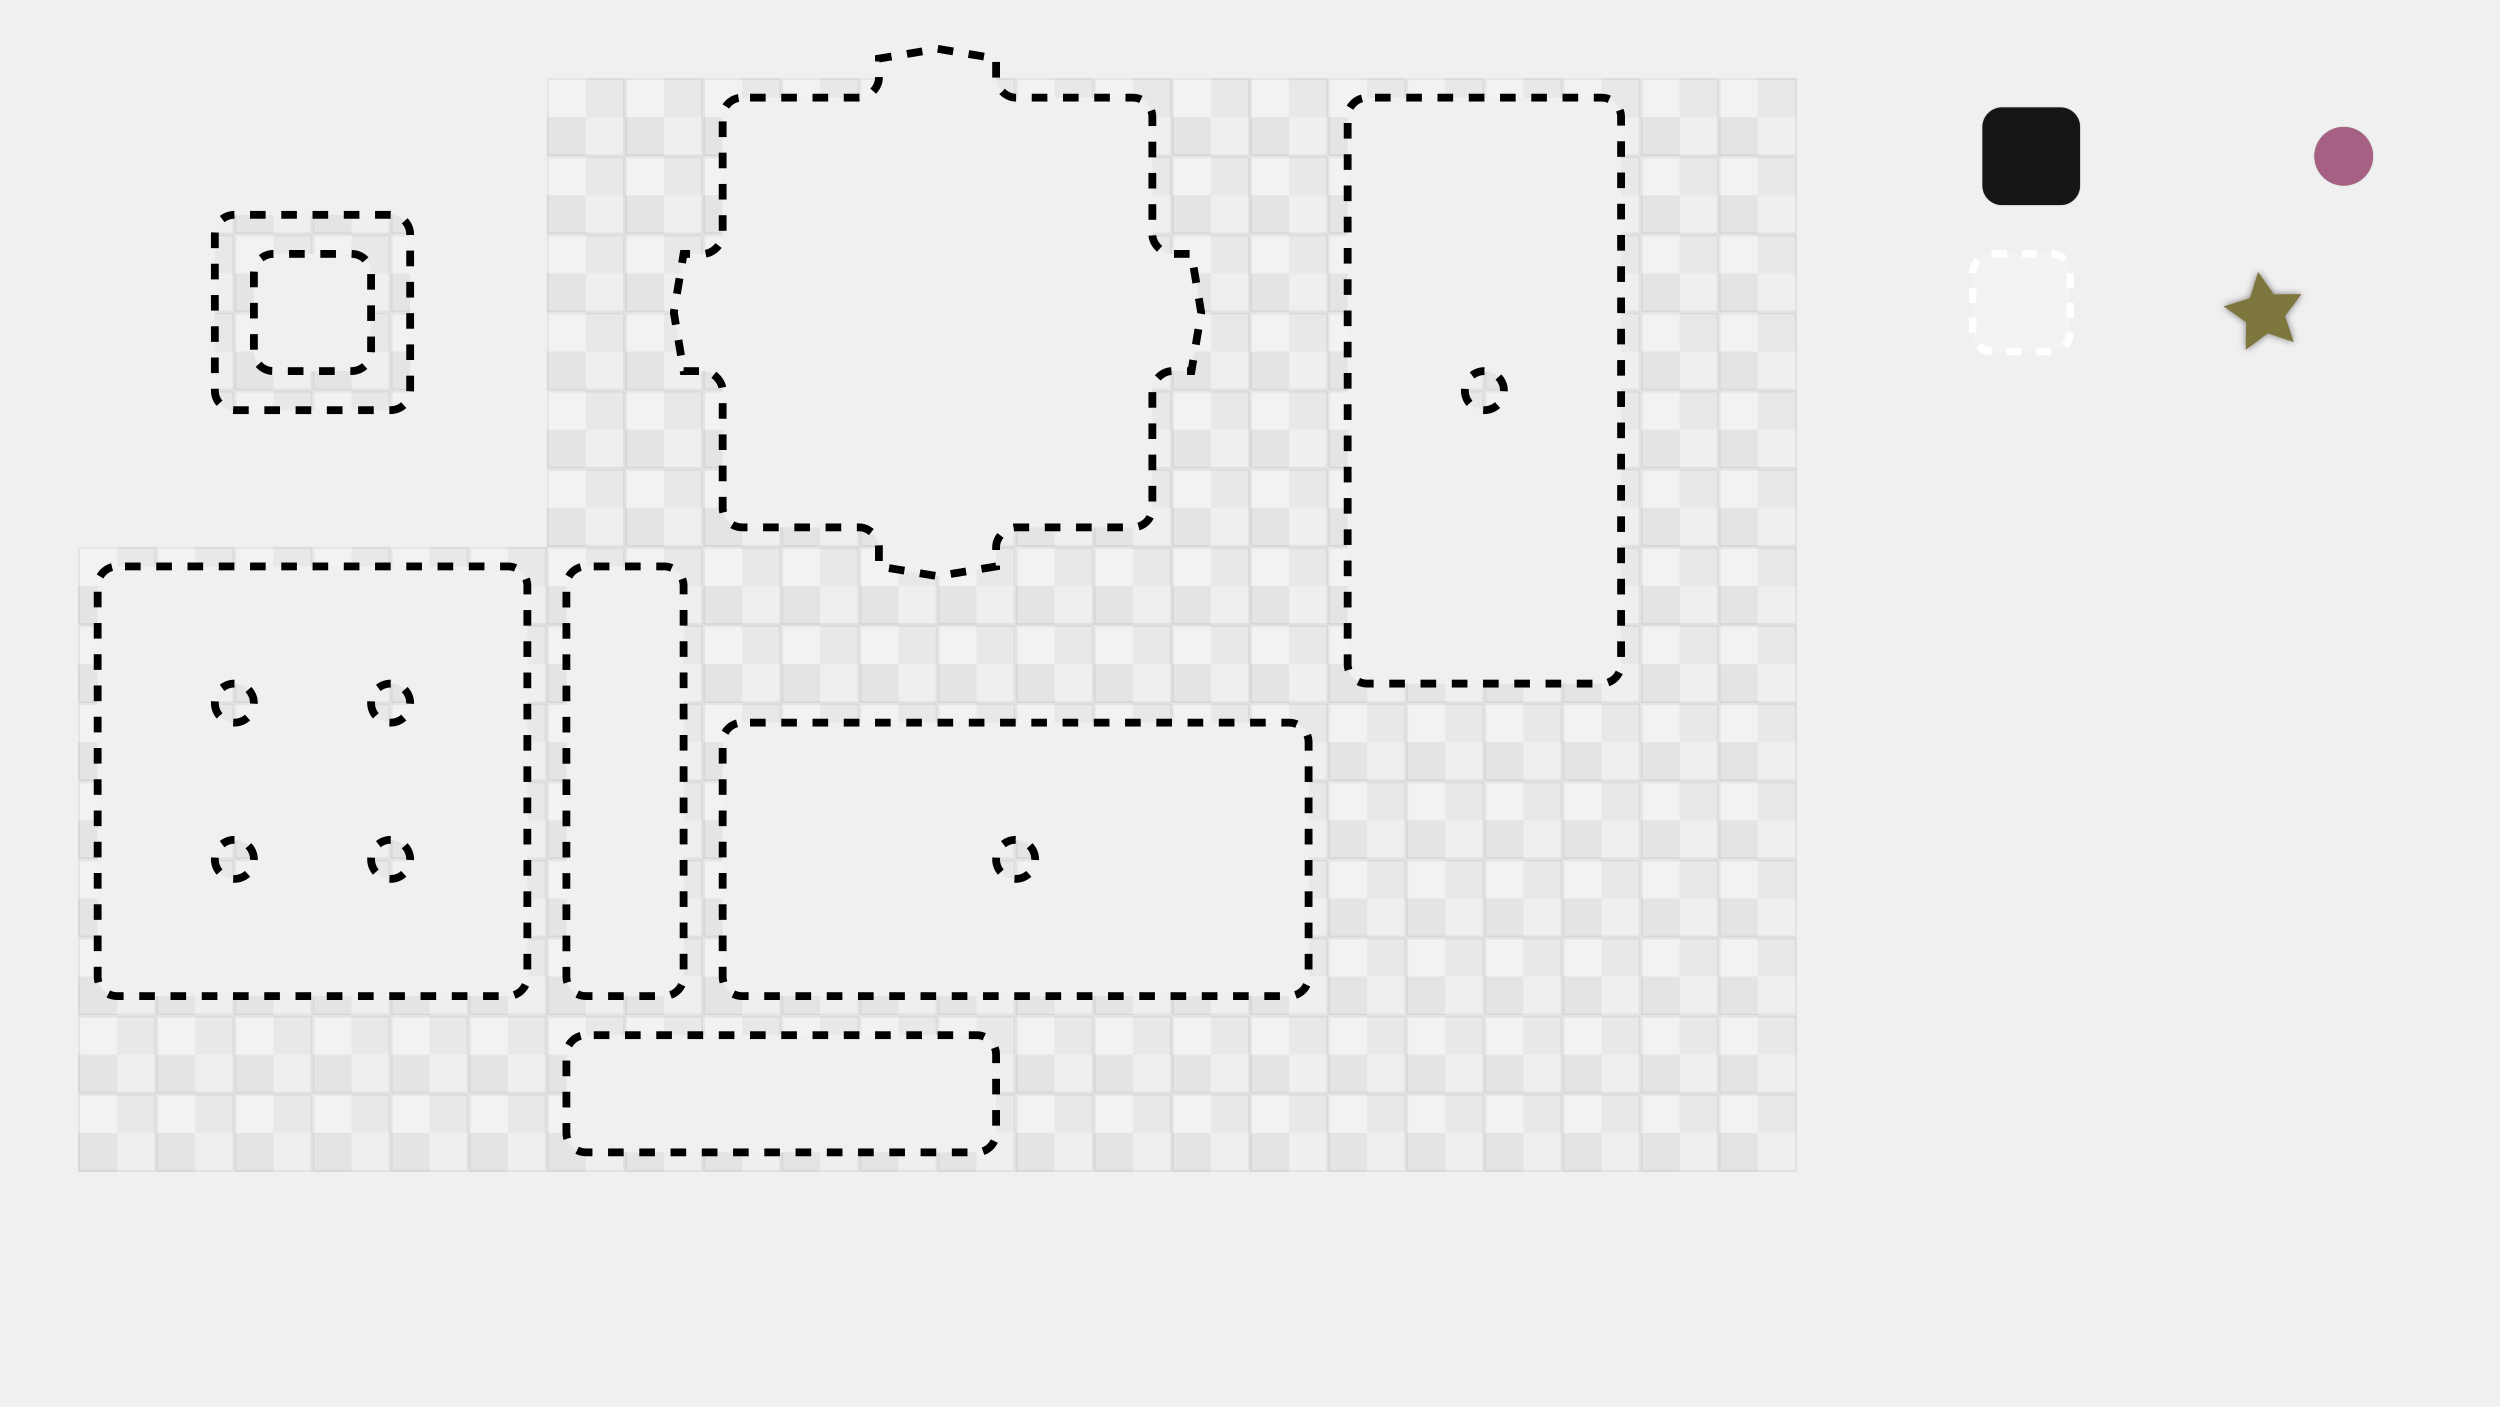
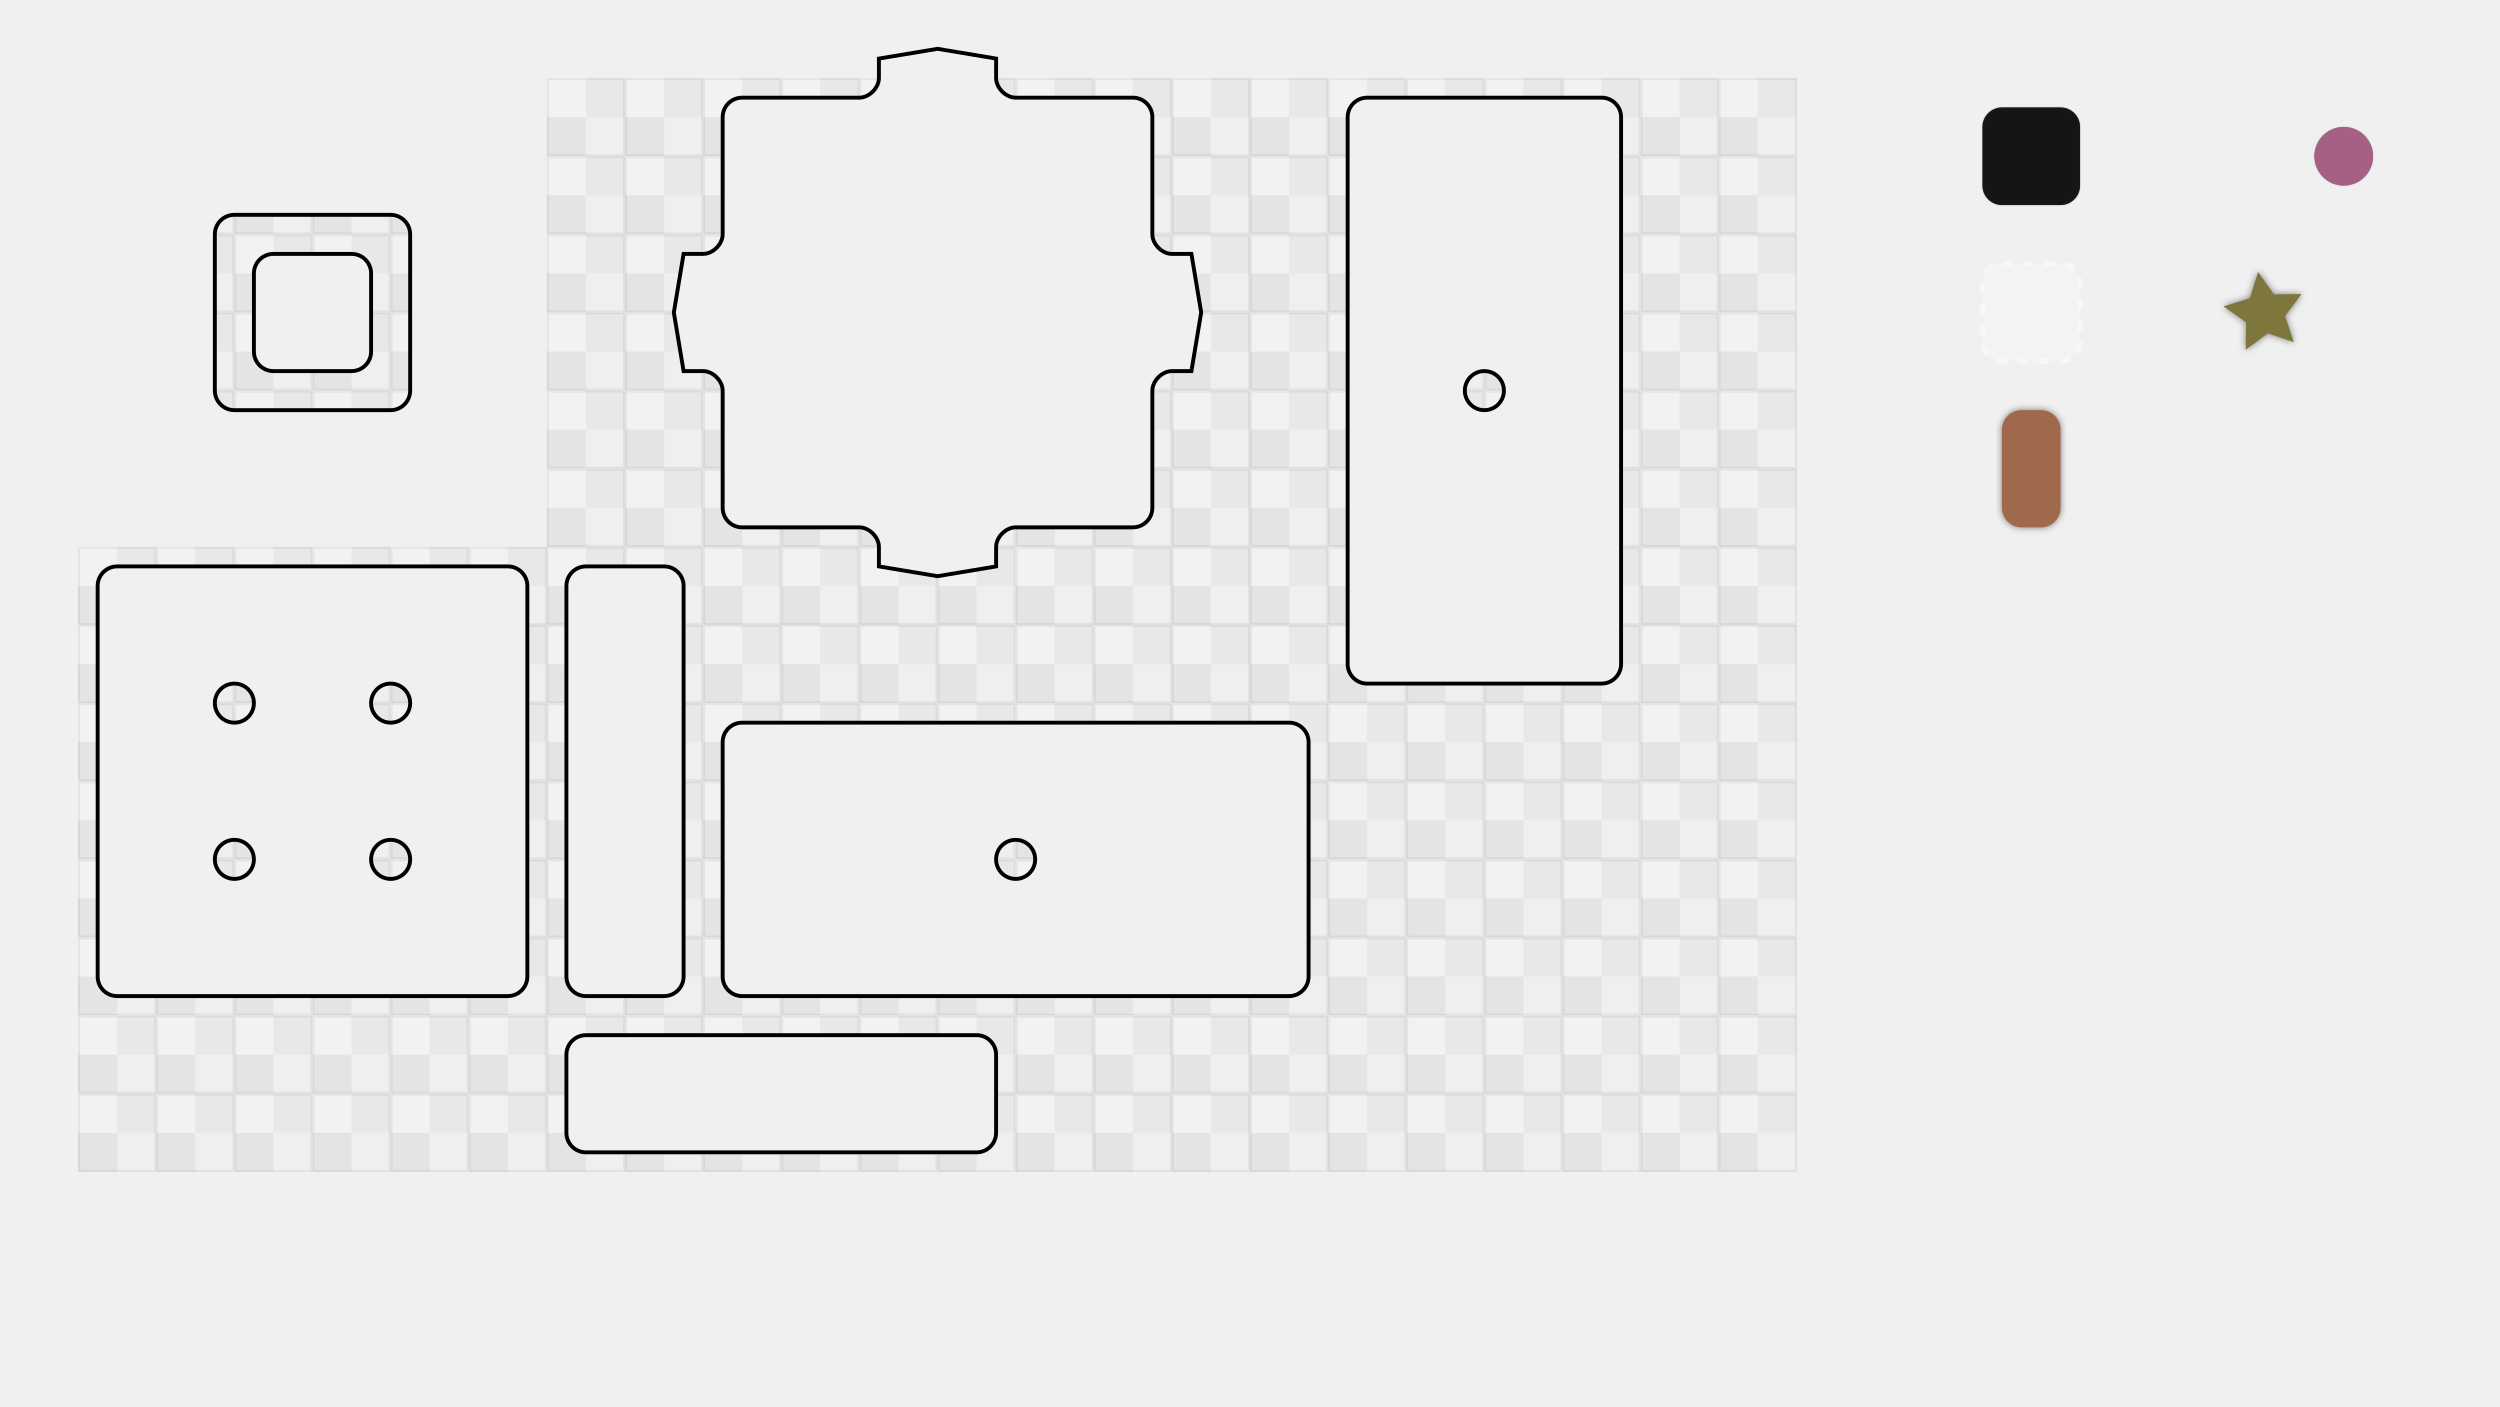
<svg xmlns="http://www.w3.org/2000/svg" xmlns:xlink="http://www.w3.org/1999/xlink" width="1280" height="720" viewBox="0 0 338.667 190.5" version="1.1" id="svg8">
  <defs id="defs2">
    <clipPath clipPathUnits="userSpaceOnUse" id="clipPath4953">
      <path id="path4955" style="font-variation-settings:normal;opacity:1;vector-effect:none;fill:#000000;fill-opacity:1;stroke:none;stroke-width:1.058;stroke-linecap:butt;stroke-linejoin:miter;stroke-miterlimit:4;stroke-dasharray:2.117, 2.117;stroke-dashoffset:7.408;stroke-opacity:1;stop-color:#000000;stop-opacity:1" d="M 74.083,10.583 V 74.083 H 10.583 V 158.75 H 243.417 V 10.583 H 134.938 c 0,1.323 1.323,2.646 2.646,2.646 h 15.875 c 1.466,0 2.646,1.18 2.646,2.646 v 15.875 c 0,1.323 1.323,2.646 2.646,2.646 h 2.646 l 1.323,7.938 -1.323,7.938 h -2.646 c -1.323,0 -2.646,1.323 -2.646,2.646 v 15.875 c 0,1.466 -1.18,2.646 -2.646,2.646 h -15.875 c -1.323,0 -2.646,1.323 -2.646,2.646 v 2.646 L 127,78.052 119.062,76.729 v -2.646 c 0,-1.323 -1.323,-2.646 -2.646,-2.646 h -15.875 c -1.466,0 -2.646,-1.18 -2.646,-2.646 v -15.875 c 0,-1.323 -1.323,-2.646 -2.646,-2.646 h -2.646 l -1.323,-7.938 1.323,-7.938 h 2.646 c 1.323,0 2.646,-1.323 2.646,-2.646 v -15.875 c 0,-1.466 1.18,-2.646 2.646,-2.646 h 15.875 c 1.323,0 2.646,-1.323 2.646,-2.646 z m 111.125,2.646 h 31.75 c 1.466,0 2.646,1.18 2.646,2.646 v 74.083 c 0,1.466 -1.18,2.646 -2.646,2.646 h -31.75 c -1.466,0 -2.646,-1.18 -2.646,-2.646 V 15.875 c 0,-1.466 1.18,-2.646 2.646,-2.646 z m -153.458,15.875 c -1.466,0 -2.646,1.18 -2.646,2.646 v 21.167 c 0,1.466 1.18,2.646 2.646,2.646 h 21.167 c 1.466,0 2.646,-1.18 2.646,-2.646 V 31.75 c 0,-1.466 -1.18,-2.646 -2.646,-2.646 z m 5.292,5.292 h 10.583 c 1.466,0 2.646,1.18 2.646,2.646 v 10.583 c 0,1.466 -1.18,2.646 -2.646,2.646 H 37.042 c -1.466,0 -2.646,-1.18 -2.646,-2.646 V 37.042 c 0,-1.466 1.18,-2.646 2.646,-2.646 z m 164.042,15.875 c -1.466,0 -2.646,1.18 -2.646,2.646 0,1.466 1.18,2.646 2.646,2.646 1.466,0 2.646,-1.18 2.646,-2.646 0,-1.466 -1.18,-2.646 -2.646,-2.646 z M 15.875,76.729 h 52.917 c 1.466,0 2.646,1.18 2.646,2.646 v 52.917 c 0,1.466 -1.18,2.646 -2.646,2.646 H 15.875 c -1.466,0 -2.646,-1.18 -2.646,-2.646 V 79.375 c 0,-1.466 1.18,-2.646 2.646,-2.646 z m 63.5,0 h 10.583 c 1.466,0 2.646,1.18 2.646,2.646 v 52.917 c 0,1.466 -1.18,2.646 -2.646,2.646 H 79.375 c -1.466,0 -2.646,-1.18 -2.646,-2.646 V 79.375 c 0,-1.466 1.18,-2.646 2.646,-2.646 z m -47.625,15.875 c -1.466,0 -2.646,1.18 -2.646,2.646 0,1.466 1.18,2.646 2.646,2.646 1.466,0 2.646,-1.18 2.646,-2.646 0,-1.466 -1.18,-2.646 -2.646,-2.646 z m 21.167,0 c -1.466,0 -2.646,1.18 -2.646,2.646 0,1.466 1.18,2.646 2.646,2.646 1.466,0 2.646,-1.18 2.646,-2.646 0,-1.466 -1.18,-2.646 -2.646,-2.646 z m 47.625,5.292 h 74.083 c 1.466,0 2.646,1.18 2.646,2.646 v 31.75 c 0,1.466 -1.18,2.646 -2.646,2.646 h -74.083 c -1.466,0 -2.646,-1.18 -2.646,-2.646 v -31.75 c 0,-1.466 1.18,-2.646 2.646,-2.646 z M 31.75,113.771 c -1.466,0 -2.646,1.18 -2.646,2.646 0,1.466 1.18,2.646 2.646,2.646 1.466,0 2.646,-1.18 2.646,-2.646 0,-1.466 -1.18,-2.646 -2.646,-2.646 z m 21.167,0 c -1.466,0 -2.646,1.18 -2.646,2.646 0,1.466 1.18,2.646 2.646,2.646 1.466,0 2.646,-1.18 2.646,-2.646 0,-1.466 -1.18,-2.646 -2.646,-2.646 z m 84.667,0 c -1.466,0 -2.646,1.18 -2.646,2.646 0,1.466 1.18,2.646 2.646,2.646 1.466,0 2.646,-1.18 2.646,-2.646 0,-1.466 -1.18,-2.646 -2.646,-2.646 z m -58.208,26.458 h 52.917 c 1.466,0 2.646,1.18 2.646,2.646 v 10.583 c 0,1.466 -1.18,2.646 -2.646,2.646 H 79.375 c -1.466,0 -2.646,-1.18 -2.646,-2.646 V 142.875 c 0,-1.466 1.18,-2.646 2.646,-2.646 z" />
    </clipPath>
    <filter style="color-interpolation-filters:sRGB;" id="filter5254">
      <feFlood flood-opacity="0.502" flood-color="rgb(0,0,0)" result="flood" id="feFlood5244" />
      <feComposite in="flood" in2="SourceGraphic" operator="in" result="composite1" id="feComposite5246" />
      <feGaussianBlur in="composite1" stdDeviation="0.5" result="blur" id="feGaussianBlur5248" />
      <feOffset dx="2.77556e-17" dy="2.77556e-17" result="offset" id="feOffset5250" />
      <feComposite in="SourceGraphic" in2="offset" operator="over" result="composite2" id="feComposite5252" />
-     </filter>
-     <filter style="color-interpolation-filters:sRGB" id="filter5254-1">
-       <feFlood flood-opacity="0.502" flood-color="rgb(0,0,0)" result="flood" id="feFlood5244-2" />
-       <feComposite in="flood" in2="SourceGraphic" operator="in" result="composite1" id="feComposite5246-2" />
-       <feGaussianBlur in="composite1" stdDeviation="0.5" result="blur" id="feGaussianBlur5248-1" />
-       <feOffset dx="2.77556e-17" dy="2.77556e-17" result="offset" id="feOffset5250-5" />
-       <feComposite in="SourceGraphic" in2="offset" operator="over" result="composite2" id="feComposite5252-0" />
-     </filter>
-     <filter style="color-interpolation-filters:sRGB" id="filter5254-0">
-       <feFlood flood-opacity="0.502" flood-color="rgb(0,0,0)" result="flood" id="feFlood5244-4" />
-       <feComposite in="flood" in2="SourceGraphic" operator="in" result="composite1" id="feComposite5246-0" />
-       <feGaussianBlur in="composite1" stdDeviation="0.5" result="blur" id="feGaussianBlur5248-13" />
-       <feOffset dx="2.77556e-17" dy="2.77556e-17" result="offset" id="feOffset5250-7" />
-       <feComposite in="SourceGraphic" in2="offset" operator="over" result="composite2" id="feComposite5252-4" />
-     </filter>
-     <filter style="color-interpolation-filters:sRGB" id="filter5254-3">
-       <feFlood flood-opacity="0.502" flood-color="rgb(0,0,0)" result="flood" id="feFlood5244-6" />
-       <feComposite in="flood" in2="SourceGraphic" operator="in" result="composite1" id="feComposite5246-7" />
-       <feGaussianBlur in="composite1" stdDeviation="0.5" result="blur" id="feGaussianBlur5248-5" />
-       <feOffset dx="2.77556e-17" dy="2.77556e-17" result="offset" id="feOffset5250-3" />
-       <feComposite in="SourceGraphic" in2="offset" operator="over" result="composite2" id="feComposite5252-5" />
    </filter>
  </defs>
  <g id="layer2" style="display:inline">
    <g id="g2277" transform="translate(-10.58333,-10.58333)">
      <g id="g916" transform="translate(-31.75,10.58333)">
        <path style="fill:#f2f2f2;fill-opacity:1;stroke:none;stroke-width:1.058;stroke-dasharray:2.117, 2.117;stroke-dashoffset:10.583;stop-color:#000000" id="rect857" width="5.292" height="5.292" x="10.583" y="-31.75" d="m 10.583,-31.75 h 5.292 v 5.292 h -5.292 z" />
        <path style="font-variation-settings:normal;opacity:1;vector-effect:none;fill:#efefef;fill-opacity:1;stroke:none;stroke-width:1.058;stroke-linecap:butt;stroke-linejoin:miter;stroke-miterlimit:4;stroke-dasharray:2.117, 2.117;stroke-dashoffset:10.583;stroke-opacity:1;stop-color:#000000;stop-opacity:1" id="rect859" width="5.292" height="5.292" x="15.875" y="-26.458" d="m 15.875,-26.458 h 5.292 v 5.292 h -5.292 z" />
        <path style="font-variation-settings:normal;opacity:1;vector-effect:none;fill:#e8e8e8;fill-opacity:1;stroke:none;stroke-width:1.058;stroke-linecap:butt;stroke-linejoin:miter;stroke-miterlimit:4;stroke-dasharray:2.117, 2.117;stroke-dashoffset:10.583;stroke-opacity:1;stop-color:#000000;stop-opacity:1" id="rect861" width="5.292" height="5.292" x="15.875" y="-31.75" d="m 15.875,-31.75 h 5.292 v 5.292 h -5.292 z" />
        <path style="font-variation-settings:normal;opacity:1;vector-effect:none;fill:#e4e4e4;fill-opacity:1;stroke:none;stroke-width:1.058;stroke-linecap:butt;stroke-linejoin:miter;stroke-miterlimit:4;stroke-dasharray:2.117, 2.117;stroke-dashoffset:10.583;stroke-opacity:1;stop-color:#000000;stop-opacity:1" id="rect861-3" width="5.292" height="5.292" x="10.583" y="-26.458" d="m 10.583,-26.458 h 5.292 v 5.292 h -5.292 z" />
        <path style="font-variation-settings:normal;vector-effect:none;fill:none;fill-opacity:0.252;stroke:#000000;stroke-width:0.265;stroke-linecap:butt;stroke-linejoin:miter;stroke-miterlimit:4;stroke-dasharray:none;stroke-dashoffset:10.58;stroke-opacity:0.06;stop-color:#000000" id="rect1048" width="10.319" height="10.319" x="10.716" y="-31.618" d="m 10.716,-31.618 h 10.319 v 10.319 h -10.319 z" />
      </g>
      <use x="0" y="0" xlink:href="#g916" id="use2262" transform="translate(10.58333)" width="100%" height="100%" />
      <use x="0" y="0" xlink:href="#g916" id="use2264" transform="translate(5.632034e-8,10.58333)" width="100%" height="100%" />
      <use x="0" y="0" xlink:href="#g916" id="use2266" transform="translate(10.58333,10.58333)" width="100%" height="100%" />
    </g>
    <g id="g4446" clip-path="url(#clipPath4953)">
      <use x="0" y="0" xlink:href="#g2277" id="use2664" width="100%" height="100%" transform="translate(42.33334,42.33334)" />
      <use x="0" y="0" xlink:href="#g2277" id="use2664-1" width="100%" height="100%" transform="translate(63.5,42.33334)" />
      <use x="0" y="0" xlink:href="#g2277" id="use2664-7" width="100%" height="100%" transform="translate(84.66667,42.33334)" />
      <use x="0" y="0" xlink:href="#g2277" id="use2664-5" width="100%" height="100%" transform="translate(105.8333,42.33334)" />
      <use x="0" y="0" xlink:href="#g2277" id="use2664-17" width="100%" height="100%" transform="translate(127,42.33334)" />
      <use x="0" y="0" xlink:href="#g2277" id="use2664-4" width="100%" height="100%" transform="translate(148.1667,42.33334)" />
      <use x="0" y="0" xlink:href="#g2277" id="use2664-171" width="100%" height="100%" transform="translate(169.3333,42.33334)" />
      <use x="0" y="0" xlink:href="#g2277" id="use2664-11" width="100%" height="100%" transform="translate(190.5,42.33334)" />
      <use x="0" y="0" xlink:href="#g2277" id="use2664-64" width="100%" height="100%" transform="translate(42.33334,63.5)" />
      <use x="0" y="0" xlink:href="#g2277" id="use2664-80" width="100%" height="100%" transform="translate(63.5,63.5)" />
      <use x="0" y="0" xlink:href="#g2277" id="use2664-81" width="100%" height="100%" transform="translate(84.66667,63.5)" />
      <use x="0" y="0" xlink:href="#g2277" id="use2664-0" width="100%" height="100%" transform="translate(105.8333,63.5)" />
      <use x="0" y="0" xlink:href="#g2277" id="use2664-2" width="100%" height="100%" transform="translate(127,63.5)" />
      <use x="0" y="0" xlink:href="#g2277" id="use2664-29" width="100%" height="100%" transform="translate(148.1667,63.5)" />
      <use x="0" y="0" xlink:href="#g2277" id="use2664-75" width="100%" height="100%" transform="translate(169.3333,63.5)" />
      <use x="0" y="0" xlink:href="#g2277" id="use2664-646" width="100%" height="100%" transform="translate(190.5,63.5)" />
      <use x="0" y="0" xlink:href="#g2277" id="use2664-39" width="100%" height="100%" transform="translate(42.33334,84.66667)" />
      <use x="0" y="0" xlink:href="#g2277" id="use2664-41" width="100%" height="100%" transform="translate(63.5,84.66667)" />
      <use x="0" y="0" xlink:href="#g2277" id="use2664-54" width="100%" height="100%" transform="translate(84.66667,84.66667)" />
      <use x="0" y="0" xlink:href="#g2277" id="use2664-15" width="100%" height="100%" transform="translate(105.8333,84.66667)" />
      <use x="0" y="0" xlink:href="#g2277" id="use2664-549" width="100%" height="100%" transform="translate(127,84.66667)" />
      <use x="0" y="0" xlink:href="#g2277" id="use2664-83" width="100%" height="100%" transform="translate(148.1667,84.66667)" />
      <use x="0" y="0" xlink:href="#g2277" id="use2664-852" width="100%" height="100%" transform="translate(169.3333,84.66667)" />
      <use x="0" y="0" xlink:href="#g2277" id="use2664-22" width="100%" height="100%" transform="translate(190.5,84.66667)" />
      <use x="0" y="0" xlink:href="#g2277" id="use2664-36" width="100%" height="100%" transform="translate(42.33334,105.8333)" />
      <use x="0" y="0" xlink:href="#g2277" id="use2664-33" width="100%" height="100%" transform="translate(63.5,105.8333)" />
      <use x="0" y="0" xlink:href="#g2277" id="use2664-44" width="100%" height="100%" transform="translate(84.66667,105.8333)" />
      <use x="0" y="0" xlink:href="#g2277" id="use2664-397" width="100%" height="100%" transform="translate(105.8333,105.8333)" />
      <use x="0" y="0" xlink:href="#g2277" id="use2664-25" width="100%" height="100%" transform="translate(127,105.8333)" />
      <use x="0" y="0" xlink:href="#g2277" id="use2664-89" width="100%" height="100%" transform="translate(148.1667,105.8333)" />
      <use x="0" y="0" xlink:href="#g2277" id="use2664-02" width="100%" height="100%" transform="translate(169.3333,105.8333)" />
      <use x="0" y="0" xlink:href="#g2277" id="use2664-47" width="100%" height="100%" transform="translate(190.5,105.8333)" />
      <use x="0" y="0" xlink:href="#g2277" id="use2664-333" width="100%" height="100%" transform="translate(42.33334,127)" />
      <use x="0" y="0" xlink:href="#g2277" id="use2664-851" width="100%" height="100%" transform="translate(63.5,127)" />
      <use x="0" y="0" xlink:href="#g2277" id="use2664-08" width="100%" height="100%" transform="translate(84.66667,127)" />
      <use x="0" y="0" xlink:href="#g2277" id="use2664-76" width="100%" height="100%" transform="translate(105.8333,127)" />
      <use x="0" y="0" xlink:href="#g2277" id="use2664-35" width="100%" height="100%" transform="translate(127,127)" />
      <use x="0" y="0" xlink:href="#g2277" id="use2664-080" width="100%" height="100%" transform="translate(148.1667,127)" />
      <use x="0" y="0" xlink:href="#g2277" id="use2664-411" width="100%" height="100%" transform="translate(169.3333,127)" />
      <use x="0" y="0" xlink:href="#g2277" id="use2664-359" width="100%" height="100%" transform="translate(190.5,127)" />
      <use x="0" y="0" xlink:href="#g2277" id="use2664-333-6" width="100%" height="100%" transform="translate(42.33334,148.1667)" />
      <use x="0" y="0" xlink:href="#g2277" id="use2664-333-5" width="100%" height="100%" transform="translate(63.5,148.1667)" />
      <use x="0" y="0" xlink:href="#g2277" id="use2664-333-0" width="100%" height="100%" transform="translate(84.66667,148.1667)" />
      <use x="0" y="0" xlink:href="#g2277" id="use2664-333-8" width="100%" height="100%" transform="translate(105.8333,148.1667)" />
      <use x="0" y="0" xlink:href="#g2277" id="use2664-333-1" width="100%" height="100%" transform="translate(127,148.1667)" />
      <use x="0" y="0" xlink:href="#g2277" id="use2664-333-2" width="100%" height="100%" transform="translate(148.1667,148.1667)" />
      <use x="0" y="0" xlink:href="#g2277" id="use2664-333-26" width="100%" height="100%" transform="translate(169.3333,148.1667)" />
      <use x="0" y="0" xlink:href="#g2277" id="use2664-333-9" width="100%" height="100%" transform="translate(190.5,148.1667)" />
      <use x="0" y="0" xlink:href="#g2277" id="use2664-333-27" width="100%" height="100%" transform="translate(105.8333,169.3333)" />
      <use x="0" y="0" xlink:href="#g2277" id="use2664-333-40" width="100%" height="100%" transform="translate(127,169.3333)" />
      <use x="0" y="0" xlink:href="#g2277" id="use2664-333-3" width="100%" height="100%" transform="translate(148.1667,169.3333)" />
      <use x="0" y="0" xlink:href="#g2277" id="use2664-333-27-9" width="100%" height="100%" transform="translate(84.66667,169.3333)" />
      <use x="0" y="0" xlink:href="#g2277" id="use2664-333-27-2" width="100%" height="100%" transform="translate(63.5,169.3333)" />
      <use x="0" y="0" xlink:href="#g2277" id="use2664-333-27-23" width="100%" height="100%" transform="translate(42.33334,169.3333)" />
      <use x="0" y="0" xlink:href="#g2277" id="use2664-333-27-1" width="100%" height="100%" transform="translate(169.3333,169.3333)" />
      <use x="0" y="0" xlink:href="#g2277" id="use2664-333-27-8" width="100%" height="100%" transform="translate(190.5,169.3333)" />
      <use x="0" y="0" xlink:href="#g2277" id="use2664-171-5" width="100%" height="100%" transform="translate(211.6667,42.33334)" />
      <use x="0" y="0" xlink:href="#g2277" id="use2664-171-7" width="100%" height="100%" transform="translate(232.8333,42.33334)" />
      <use x="0" y="0" xlink:href="#g2277" id="use2664-171-1" width="100%" height="100%" transform="translate(254,42.33334)" />
      <use x="0" y="0" xlink:href="#g2277" id="use2664-171-6" width="100%" height="100%" transform="translate(254,63.5)" />
      <use x="0" y="0" xlink:href="#g2277" id="use2664-171-9" width="100%" height="100%" transform="translate(232.8333,63.5)" />
      <use x="0" y="0" xlink:href="#g2277" id="use2664-171-8" width="100%" height="100%" transform="translate(211.6667,63.5)" />
      <use x="0" y="0" xlink:href="#g2277" id="use2664-171-13" width="100%" height="100%" transform="translate(211.6667,84.66667)" />
      <use x="0" y="0" xlink:href="#g2277" id="use2664-171-3" width="100%" height="100%" transform="translate(232.8333,84.66667)" />
      <use x="0" y="0" xlink:href="#g2277" id="use2664-171-37" width="100%" height="100%" transform="translate(254,84.66667)" />
      <use x="0" y="0" xlink:href="#g2277" id="use2664-171-98" width="100%" height="100%" transform="translate(254,105.8333)" />
      <use x="0" y="0" xlink:href="#g2277" id="use2664-171-67" width="100%" height="100%" transform="translate(232.8333,105.8333)" />
      <use x="0" y="0" xlink:href="#g2277" id="use2664-171-0" width="100%" height="100%" transform="translate(211.6667,105.8333)" />
      <use x="0" y="0" xlink:href="#g2277" id="use2664-171-4" width="100%" height="100%" transform="translate(211.6667,127)" />
      <use x="0" y="0" xlink:href="#g2277" id="use2664-171-84" width="100%" height="100%" transform="translate(232.8333,127)" />
      <use x="0" y="0" xlink:href="#g2277" id="use2664-171-81" width="100%" height="100%" transform="translate(254,127)" />
      <use x="0" y="0" xlink:href="#g2277" id="use2664-171-68" width="100%" height="100%" transform="translate(254,148.1667)" />
      <use x="0" y="0" xlink:href="#g2277" id="use2664-171-52" width="100%" height="100%" transform="translate(232.8333,148.1667)" />
      <use x="0" y="0" xlink:href="#g2277" id="use2664-171-19" width="100%" height="100%" transform="translate(211.6667,148.1667)" />
      <use x="0" y="0" xlink:href="#g2277" id="use2664-171-96" width="100%" height="100%" transform="translate(211.6667,169.3333)" />
      <use x="0" y="0" xlink:href="#g2277" id="use2664-171-06" width="100%" height="100%" transform="translate(232.8333,169.3333)" />
      <use x="0" y="0" xlink:href="#g2277" id="use2664-171-49" width="100%" height="100%" transform="translate(254,169.3333)" />
    </g>
  </g>
  <g id="layer3" style="display:none">
    <g id="g4881">
      <path id="rect3997-4" style="font-variation-settings:normal;vector-effect:none;fill:#ffffff;fill-opacity:0.994;stroke:none;stroke-width:1.058;stroke-linecap:butt;stroke-linejoin:miter;stroke-miterlimit:4;stroke-dasharray:2.117, 2.117;stroke-dashoffset:7.408;stroke-opacity:1;stop-color:#000000" d="M 10.583,10.583 V 74.083 H 74.083 V 10.583 Z m 21.167,18.521 h 21.167 c 1.466,0 2.646,1.18 2.646,2.646 v 21.167 c 0,1.466 -1.18,2.646 -2.646,2.646 H 31.75 c -1.466,0 -2.646,-1.18 -2.646,-2.646 V 31.75 c 0,-1.466 1.18,-2.646 2.646,-2.646 z" />
      <rect style="display:inline;fill:#ffffff;fill-opacity:0.994;stroke:none;stroke-width:1.058;stroke-miterlimit:4;stroke-dasharray:2.117, 2.117;stroke-dashoffset:10.583;stop-color:#000000" id="rect28-7-4" width="15.875" height="15.875" x="34.396" y="34.396" rx="2.646" ry="2.646" />
      <path id="rect28-8-0-3" style="display:inline;fill:#ffffff;fill-opacity:0.994;stroke:none;stroke-width:1.058;stroke-miterlimit:4;stroke-dasharray:2.117, 2.117;stroke-dashoffset:7.408;stop-color:#000000" d="m 15.875,76.729 c -1.466,0 -2.646,1.18 -2.646,2.646 v 52.917 c 0,1.466 1.18,2.646 2.646,2.646 h 52.917 c 1.466,0 2.646,-1.18 2.646,-2.646 V 79.375 c 0,-1.466 -1.18,-2.646 -2.646,-2.646 z m 15.875,15.875 c 1.466,0 2.646,1.18 2.646,2.646 0,1.466 -1.18,2.646 -2.646,2.646 -1.466,0 -2.646,-1.18 -2.646,-2.646 0,-1.466 1.18,-2.646 2.646,-2.646 z m 21.167,0 c 1.466,0 2.646,1.18 2.646,2.646 0,1.466 -1.18,2.646 -2.646,2.646 -1.466,0 -2.646,-1.18 -2.646,-2.646 0,-1.466 1.18,-2.646 2.646,-2.646 z M 31.75,113.771 c 1.466,0 2.646,1.18 2.646,2.646 0,1.466 -1.18,2.646 -2.646,2.646 -1.466,0 -2.646,-1.18 -2.646,-2.646 0,-1.466 1.18,-2.646 2.646,-2.646 z m 21.167,0 c 1.466,0 2.646,1.18 2.646,2.646 0,1.466 -1.18,2.646 -2.646,2.646 -1.466,0 -2.646,-1.18 -2.646,-2.646 0,-1.466 1.18,-2.646 2.646,-2.646 z" />
      <rect style="display:inline;fill:#ffffff;fill-opacity:0.994;stroke:none;stroke-width:1.058;stroke-miterlimit:4;stroke-dasharray:2.117, 2.117;stroke-dashoffset:7.408;stop-color:#000000" id="rect28-8-2-0-8" width="15.875" height="58.208" x="76.729" y="76.729" rx="2.646" ry="2.646" />
      <path id="rect28-8-2-8-3-6" style="display:inline;fill:#ffffff;fill-opacity:0.994;stroke:none;stroke-width:1.058;stroke-miterlimit:4;stroke-dasharray:2.117, 2.117;stroke-dashoffset:7.408;stop-color:#000000" d="m 100.542,13.229 h 15.875 c 1.323,0 2.646,-1.323 2.646,-2.646 V 7.938 L 127,6.615 l 7.938,1.323 v 2.646 c 0,1.323 1.323,2.646 2.646,2.646 h 15.875 c 1.466,0 2.646,1.18 2.646,2.646 v 15.875 c 0,1.323 1.323,2.646 2.646,2.646 h 2.646 l 1.323,7.938 -1.323,7.937 H 158.75 c -1.323,0 -2.646,1.323 -2.646,2.646 v 15.875 c 0,1.466 -1.18,2.646 -2.646,2.646 l -15.875,-1e-6 c -1.323,0 -2.646,1.323 -2.646,2.646 v 2.646 l -7.937,1.323 -7.938,-1.323 v -2.646 c 0,-1.323 -1.323,-2.646 -2.646,-2.646 l -15.875,1e-6 c -1.466,0 -2.646,-1.18 -2.646,-2.646 l -3e-6,-15.875 c 0,-1.323 -1.323,-2.646 -2.646,-2.646 h -2.646 l -1.323,-7.937 1.323,-7.938 h 2.646 c 1.323,0 2.646,-1.323 2.646,-2.646 l 6e-6,-15.875 c 10e-7,-1.466 1.18,-2.646 2.646,-2.646 z" />
      <rect style="font-variation-settings:normal;display:inline;vector-effect:none;fill:#ffffff;fill-opacity:0.994;stroke:none;stroke-width:1.058;stroke-linecap:butt;stroke-linejoin:miter;stroke-miterlimit:4;stroke-dasharray:2.117, 2.117;stroke-dashoffset:7.408;stroke-opacity:1;stop-color:#000000" id="rect3930-5-8" width="58.208" height="15.875" x="76.729" y="140.229" rx="2.646" ry="2.646" />
      <path id="rect3889-0" style="font-variation-settings:normal;display:inline;vector-effect:none;fill:#ffffff;fill-opacity:1;stroke:none;stroke-width:4;stroke-linecap:butt;stroke-linejoin:miter;stroke-miterlimit:4;stroke-dasharray:8, 8;stroke-dashoffset:28;stroke-opacity:1;stop-color:#000000" d="m 380,370 c -5.54,0 -10,4.46 -10,10 v 120 c 0,5.54 4.46,10 10,10 h 280 c 5.54,0 10,-4.46 10,-10 V 380 c 0,-5.54 -4.46,-10 -10,-10 z m 140,60 c 5.54,0 10,4.46 10,10 0,5.54 -4.46,10 -10,10 -5.54,0 -10,-4.46 -10,-10 0,-5.54 4.46,-10 10,-10 z" transform="scale(0.2645833)" />
      <path id="rect4812-9" style="font-variation-settings:normal;display:inline;vector-effect:none;fill:#ffffff;fill-opacity:1;stroke:none;stroke-width:4;stroke-linecap:butt;stroke-linejoin:miter;stroke-miterlimit:4;stroke-dasharray:8, 8;stroke-dashoffset:28;stroke-opacity:1;stop-color:#000000" d="m 700,50 c -5.54,0 -10,4.46 -10,10 v 280 c 0,5.54 4.46,10 10,10 h 120 c 5.54,0 10,-4.46 10,-10 V 60 c 0,-5.54 -4.46,-10 -10,-10 z m 60,140 c 5.54,0 10,4.46 10,10 0,5.54 -4.46,10 -10,10 -5.54,0 -10,-4.46 -10,-10 0,-5.54 4.46,-10 10,-10 z" transform="scale(0.2645833)" />
    </g>
  </g>
  <g id="layer1" style="display:inline">
-     <rect style="font-variation-settings:normal;opacity:1;vector-effect:none;fill:none;fill-opacity:0.305;stroke:#000000;stroke-width:1.058;stroke-linecap:butt;stroke-linejoin:miter;stroke-miterlimit:4;stroke-dasharray:2.117, 2.117;stroke-dashoffset:10.583;stroke-opacity:1;stop-color:#000000;stop-opacity:1" id="rect3564" width="26.458" height="26.458" x="29.104" y="29.104" rx="2.646" ry="2.646" />
-     <rect style="fill:none;fill-opacity:0.305;stroke:#000000;stroke-width:1.058;stroke-miterlimit:4;stroke-dasharray:2.117, 2.117;stroke-dashoffset:10.583;stop-color:#000000" id="rect28" width="15.875" height="15.875" x="34.396" y="34.396" rx="2.646" ry="2.646" />
-     <rect style="display:inline;fill:none;fill-opacity:0.305;stroke:#000000;stroke-width:1.058;stroke-miterlimit:4;stroke-dasharray:2.117, 2.117;stroke-dashoffset:7.408;stop-color:#000000" id="rect28-8" width="58.208" height="58.208" x="13.229" y="76.729" rx="2.646" ry="2.646" />
-     <rect style="display:inline;fill:none;fill-opacity:0.305;stroke:#000000;stroke-width:1.058;stroke-miterlimit:4;stroke-dasharray:2.117, 2.117;stroke-dashoffset:7.408;stop-color:#000000" id="rect28-8-2" width="15.875" height="58.208" x="76.729" y="76.729" rx="2.646" ry="2.646" />
-     <path id="rect28-8-2-8" style="display:inline;fill:none;fill-opacity:0.305;stroke:#000000;stroke-width:1.058;stroke-miterlimit:4;stroke-dasharray:2.117, 2.117;stroke-dashoffset:7.408;stop-color:#000000" d="m 100.542,13.229 h 15.875 c 1.323,0 2.646,-1.323 2.646,-2.646 l 0,-2.646 7.938,-1.323 7.938,1.323 v 2.646 c 0,1.323 1.323,2.646 2.646,2.646 h 15.875 c 1.466,0 2.646,1.18 2.646,2.646 v 15.875 c 0,1.323 1.323,2.646 2.646,2.646 l 2.646,0 1.323,7.938 -1.323,7.937 -2.646,0 c -1.323,0 -2.646,1.323 -2.646,2.646 v 15.875 c 0,1.466 -1.18,2.646 -2.646,2.646 l -15.875,-1e-6 c -1.323,0 -2.646,1.323 -2.646,2.646 l 0,2.646 -7.937,1.323 -7.938,-1.323 0,-2.646 c 0,-1.323 -1.323,-2.646 -2.646,-2.646 l -15.875,1e-6 c -1.466,0 -2.646,-1.18 -2.646,-2.646 l -3e-6,-15.875 c 0,-1.323 -1.323,-2.646 -2.646,-2.646 l -2.646,0 -1.323,-7.937 1.323,-7.938 2.646,0 c 1.323,0 2.646,-1.323 2.646,-2.646 l 6e-6,-15.875 c 10e-7,-1.466 1.18,-2.646 2.646,-2.646 z" />
-     <rect style="font-variation-settings:normal;opacity:1;vector-effect:none;fill:none;fill-opacity:0.305;stroke:#000000;stroke-width:1.058;stroke-linecap:butt;stroke-linejoin:miter;stroke-miterlimit:4;stroke-dasharray:2.117, 2.117;stroke-dashoffset:7.408;stroke-opacity:1;stop-color:#000000;stop-opacity:1" id="rect3889" width="79.375" height="37.042" x="97.896" y="97.896" rx="2.646" ry="2.646" />
-     <rect style="font-variation-settings:normal;opacity:1;vector-effect:none;fill:none;fill-opacity:0.305;stroke:#000000;stroke-width:1.058;stroke-linecap:butt;stroke-linejoin:miter;stroke-miterlimit:4;stroke-dasharray:2.117, 2.117;stroke-dashoffset:10.583;stroke-opacity:1;stop-color:#000000;stop-opacity:1" id="rect3920" width="5.292" height="5.292" x="29.104" y="92.604" rx="2.646" ry="2.646" />
-     <rect style="font-variation-settings:normal;opacity:1;vector-effect:none;fill:none;fill-opacity:0.305;stroke:#000000;stroke-width:1.058;stroke-linecap:butt;stroke-linejoin:miter;stroke-miterlimit:4;stroke-dasharray:2.117, 2.117;stroke-dashoffset:10.583;stroke-opacity:1;stop-color:#000000;stop-opacity:1" id="rect3922" width="5.292" height="5.292" x="29.104" y="113.771" rx="2.646" ry="2.646" />
-     <rect style="font-variation-settings:normal;opacity:1;vector-effect:none;fill:none;fill-opacity:0.305;stroke:#000000;stroke-width:1.058;stroke-linecap:butt;stroke-linejoin:miter;stroke-miterlimit:4;stroke-dasharray:2.117, 2.117;stroke-dashoffset:10.583;stroke-opacity:1;stop-color:#000000;stop-opacity:1" id="rect3924" width="5.292" height="5.292" x="50.271" y="113.771" rx="2.646" ry="2.646" />
-     <rect style="font-variation-settings:normal;opacity:1;vector-effect:none;fill:none;fill-opacity:0.305;stroke:#000000;stroke-width:1.058;stroke-linecap:butt;stroke-linejoin:miter;stroke-miterlimit:4;stroke-dasharray:2.117, 2.117;stroke-dashoffset:10.583;stroke-opacity:1;stop-color:#000000;stop-opacity:1" id="rect3926" width="5.292" height="5.292" x="50.271" y="92.604" rx="2.646" ry="2.646" />
-     <rect style="font-variation-settings:normal;opacity:1;vector-effect:none;fill:none;fill-opacity:0.305;stroke:#000000;stroke-width:1.058;stroke-linecap:butt;stroke-linejoin:miter;stroke-miterlimit:4;stroke-dasharray:2.117, 2.117;stroke-dashoffset:10.583;stroke-opacity:1;stop-color:#000000;stop-opacity:1" id="rect3928" width="5.292" height="5.292" x="134.938" y="113.771" rx="2.646" ry="2.646" />
-     <rect style="font-variation-settings:normal;opacity:1;vector-effect:none;fill:none;fill-opacity:0.305;stroke:#000000;stroke-width:1.058;stroke-linecap:butt;stroke-linejoin:miter;stroke-miterlimit:4;stroke-dasharray:2.117, 2.117;stroke-dashoffset:7.408;stroke-opacity:1;stop-color:#000000;stop-opacity:1" id="rect3930" width="58.208" height="15.875" x="76.729" y="140.229" rx="2.646" ry="2.646" />
-     <rect style="font-variation-settings:normal;opacity:1;vector-effect:none;fill:none;fill-opacity:0.305;stroke:#000000;stroke-width:1.058;stroke-linecap:butt;stroke-linejoin:miter;stroke-miterlimit:4;stroke-dasharray:2.117, 2.117;stroke-dashoffset:7.408;stroke-opacity:1;stop-color:#000000;stop-opacity:1" id="rect4812" width="37.042" height="79.375" x="182.562" y="13.229" rx="2.646" ry="2.646" />
-     <rect style="font-variation-settings:normal;opacity:1;vector-effect:none;fill:none;fill-opacity:0.305;stroke:#000000;stroke-width:1.058;stroke-linecap:butt;stroke-linejoin:miter;stroke-miterlimit:4;stroke-dasharray:2.117, 2.117;stroke-dashoffset:10.583;stroke-opacity:1;stop-color:#000000;stop-opacity:1" id="rect4831" width="5.292" height="5.292" x="198.438" y="50.271" rx="2.646" ry="2.646" />
+     <rect style="font-variation-settings:normal;opacity:1;vector-effect:none;fill:none;fill-opacity:0.305;stroke:#000000;stroke-width:0.529;stroke-linecap:butt;stroke-linejoin:miter;stroke-miterlimit:4;stroke-dasharray:none;stroke-dashoffset:7.408;stroke-opacity:1;stop-color:#000000;stop-opacity:1" id="rect3564" width="26.458" height="26.458" x="29.104" y="29.104" rx="2.646" ry="2.646" />
+     <rect style="fill:none;fill-opacity:0.305;stroke:#000000;stroke-width:0.529;stroke-miterlimit:4;stroke-dasharray:none;stroke-dashoffset:7.408;stop-color:#000000;font-variation-settings:normal;opacity:1;vector-effect:none;stroke-linecap:butt;stroke-linejoin:miter;stroke-opacity:1;stop-opacity:1" id="rect28" width="15.875" height="15.875" x="34.396" y="34.396" rx="2.646" ry="2.646" />
+     <rect style="display:inline;fill:none;fill-opacity:0.305;stroke:#000000;stroke-width:0.529;stroke-miterlimit:4;stroke-dasharray:none;stroke-dashoffset:7.408;stop-color:#000000;font-variation-settings:normal;opacity:1;vector-effect:none;stroke-linecap:butt;stroke-linejoin:miter;stroke-opacity:1;stop-opacity:1" id="rect28-8" width="58.208" height="58.208" x="13.229" y="76.729" rx="2.646" ry="2.646" />
+     <rect style="display:inline;fill:none;fill-opacity:0.305;stroke:#000000;stroke-width:0.529;stroke-miterlimit:4;stroke-dasharray:none;stroke-dashoffset:7.408;stop-color:#000000;font-variation-settings:normal;opacity:1;vector-effect:none;stroke-linecap:butt;stroke-linejoin:miter;stroke-opacity:1;stop-opacity:1" id="rect28-8-2" width="15.875" height="58.208" x="76.729" y="76.729" rx="2.646" ry="2.646" />
+     <path id="rect28-8-2-8" style="display:inline;fill:none;fill-opacity:0.305;stroke:#000000;stroke-width:0.529;stroke-miterlimit:4;stroke-dasharray:none;stroke-dashoffset:7.408;stop-color:#000000" d="m 100.542,13.229 h 15.875 c 1.323,0 2.646,-1.323 2.646,-2.646 l 0,-2.646 7.938,-1.323 7.938,1.323 v 2.646 c 0,1.323 1.323,2.646 2.646,2.646 h 15.875 c 1.466,0 2.646,1.18 2.646,2.646 v 15.875 c 0,1.323 1.323,2.646 2.646,2.646 l 2.646,0 1.323,7.938 -1.323,7.937 -2.646,0 c -1.323,0 -2.646,1.323 -2.646,2.646 v 15.875 c 0,1.466 -1.18,2.646 -2.646,2.646 l -15.875,-1e-6 c -1.323,0 -2.646,1.323 -2.646,2.646 l 0,2.646 -7.937,1.323 -7.938,-1.323 0,-2.646 c 0,-1.323 -1.323,-2.646 -2.646,-2.646 l -15.875,1e-6 c -1.466,0 -2.646,-1.18 -2.646,-2.646 l -3e-6,-15.875 c 0,-1.323 -1.323,-2.646 -2.646,-2.646 l -2.646,0 -1.323,-7.937 1.323,-7.938 2.646,0 c 1.323,0 2.646,-1.323 2.646,-2.646 l 6e-6,-15.875 c 10e-7,-1.466 1.18,-2.646 2.646,-2.646 z" />
+     <rect style="font-variation-settings:normal;opacity:1;vector-effect:none;fill:none;fill-opacity:0.305;stroke:#000000;stroke-width:0.529;stroke-linecap:butt;stroke-linejoin:miter;stroke-miterlimit:4;stroke-dasharray:none;stroke-dashoffset:7.408;stroke-opacity:1;stop-color:#000000;stop-opacity:1" id="rect3889" width="79.375" height="37.042" x="97.896" y="97.896" rx="2.646" ry="2.646" />
+     <rect style="font-variation-settings:normal;opacity:1;vector-effect:none;fill:none;fill-opacity:0.305;stroke:#000000;stroke-width:0.529;stroke-linecap:butt;stroke-linejoin:miter;stroke-miterlimit:4;stroke-dasharray:none;stroke-dashoffset:7.408;stroke-opacity:1;stop-color:#000000;stop-opacity:1" id="rect3920" width="5.292" height="5.292" x="29.104" y="92.604" rx="2.646" ry="2.646" />
+     <rect style="font-variation-settings:normal;opacity:1;vector-effect:none;fill:none;fill-opacity:0.305;stroke:#000000;stroke-width:0.529;stroke-linecap:butt;stroke-linejoin:miter;stroke-miterlimit:4;stroke-dasharray:none;stroke-dashoffset:7.408;stroke-opacity:1;stop-color:#000000;stop-opacity:1" id="rect3922" width="5.292" height="5.292" x="29.104" y="113.771" rx="2.646" ry="2.646" />
+     <rect style="font-variation-settings:normal;opacity:1;vector-effect:none;fill:none;fill-opacity:0.305;stroke:#000000;stroke-width:0.529;stroke-linecap:butt;stroke-linejoin:miter;stroke-miterlimit:4;stroke-dasharray:none;stroke-dashoffset:7.408;stroke-opacity:1;stop-color:#000000;stop-opacity:1" id="rect3924" width="5.292" height="5.292" x="50.271" y="113.771" rx="2.646" ry="2.646" />
+     <rect style="font-variation-settings:normal;opacity:1;vector-effect:none;fill:none;fill-opacity:0.305;stroke:#000000;stroke-width:0.529;stroke-linecap:butt;stroke-linejoin:miter;stroke-miterlimit:4;stroke-dasharray:none;stroke-dashoffset:7.408;stroke-opacity:1;stop-color:#000000;stop-opacity:1" id="rect3926" width="5.292" height="5.292" x="50.271" y="92.604" rx="2.646" ry="2.646" />
+     <rect style="font-variation-settings:normal;opacity:1;vector-effect:none;fill:none;fill-opacity:0.305;stroke:#000000;stroke-width:0.529;stroke-linecap:butt;stroke-linejoin:miter;stroke-miterlimit:4;stroke-dasharray:none;stroke-dashoffset:7.408;stroke-opacity:1;stop-color:#000000;stop-opacity:1" id="rect3928" width="5.292" height="5.292" x="134.938" y="113.771" rx="2.646" ry="2.646" />
+     <rect style="font-variation-settings:normal;opacity:1;vector-effect:none;fill:none;fill-opacity:0.305;stroke:#000000;stroke-width:0.529;stroke-linecap:butt;stroke-linejoin:miter;stroke-miterlimit:4;stroke-dasharray:none;stroke-dashoffset:7.408;stroke-opacity:1;stop-color:#000000;stop-opacity:1" id="rect3930" width="58.208" height="15.875" x="76.729" y="140.229" rx="2.646" ry="2.646" />
+     <rect style="font-variation-settings:normal;opacity:1;vector-effect:none;fill:none;fill-opacity:0.305;stroke:#000000;stroke-width:0.529;stroke-linecap:butt;stroke-linejoin:miter;stroke-miterlimit:4;stroke-dasharray:none;stroke-dashoffset:7.408;stroke-opacity:1;stop-color:#000000;stop-opacity:1" id="rect4812" width="37.042" height="79.375" x="182.562" y="13.229" rx="2.646" ry="2.646" />
+     <rect style="font-variation-settings:normal;opacity:1;vector-effect:none;fill:none;fill-opacity:0.305;stroke:#000000;stroke-width:0.529;stroke-linecap:butt;stroke-linejoin:miter;stroke-miterlimit:4;stroke-dasharray:none;stroke-dashoffset:7.408;stroke-opacity:1;stop-color:#000000;stop-opacity:1" id="rect4831" width="5.292" height="5.292" x="198.438" y="50.271" rx="2.646" ry="2.646" />
  </g>
  <g id="layer4">
    <ellipse style="font-variation-settings:normal;display:inline;vector-effect:none;fill:#6e7779;fill-opacity:1;stroke:none;stroke-width:1.058;stroke-linecap:butt;stroke-linejoin:miter;stroke-miterlimit:4;stroke-dasharray:2.117, 2.117;stroke-dashoffset:10.583;stroke-opacity:1;stop-color:#000000" id="path3586" cx="362.479" cy="17.198" rx="5.292" ry="3.969" />
    <ellipse style="font-variation-settings:normal;display:inline;vector-effect:none;fill:#6e7779;fill-opacity:1;stroke:none;stroke-width:1.058;stroke-linecap:butt;stroke-linejoin:miter;stroke-miterlimit:4;stroke-dasharray:2.117, 2.117;stroke-dashoffset:10.583;stroke-opacity:1;stop-color:#000000" id="path3586-9" cx="362.479" cy="22.49" rx="5.292" ry="3.969" />
    <ellipse style="font-variation-settings:normal;display:inline;vector-effect:none;fill:#6e7779;fill-opacity:1;stroke:none;stroke-width:1.058;stroke-linecap:butt;stroke-linejoin:miter;stroke-miterlimit:4;stroke-dasharray:2.117, 2.117;stroke-dashoffset:10.583;stroke-opacity:1;stop-color:#000000" id="path3586-90" cx="362.479" cy="33.073" rx="5.292" ry="3.969" />
    <ellipse style="font-variation-settings:normal;display:inline;vector-effect:none;fill:#008490;fill-opacity:1;stroke:none;stroke-width:1.058;stroke-linecap:butt;stroke-linejoin:miter;stroke-miterlimit:4;stroke-dasharray:2.117, 2.117;stroke-dashoffset:10.583;stroke-opacity:1;stop-color:#000000" id="path3586-7" cx="362.557" cy="43.773" rx="5.292" ry="3.969" />
    <ellipse style="font-variation-settings:normal;display:inline;vector-effect:none;fill:#4b8355;fill-opacity:1;stroke:none;stroke-width:1.058;stroke-linecap:butt;stroke-linejoin:miter;stroke-miterlimit:4;stroke-dasharray:2.117, 2.117;stroke-dashoffset:10.583;stroke-opacity:1;stop-color:#000000" id="path3586-6" cx="362.479" cy="48.948" rx="5.292" ry="3.969" />
    <ellipse style="font-variation-settings:normal;display:inline;vector-effect:none;fill:#427cac;fill-opacity:1;stroke:none;stroke-width:1.058;stroke-linecap:butt;stroke-linejoin:miter;stroke-miterlimit:4;stroke-dasharray:2.117, 2.117;stroke-dashoffset:10.583;stroke-opacity:1;stop-color:#000000" id="path3586-3" cx="362.479" cy="54.24" rx="5.292" ry="3.969" />
    <ellipse style="font-variation-settings:normal;display:inline;vector-effect:none;fill:#806ea7;fill-opacity:1;stroke:none;stroke-width:1.058;stroke-linecap:butt;stroke-linejoin:miter;stroke-miterlimit:4;stroke-dasharray:2.117, 2.117;stroke-dashoffset:10.583;stroke-opacity:1;stop-color:#000000" id="path3586-76" cx="362.479" cy="59.531" rx="5.292" ry="3.969" />
    <ellipse style="font-variation-settings:normal;display:inline;vector-effect:none;fill:#a66083;fill-opacity:1;stroke:none;stroke-width:1.058;stroke-linecap:butt;stroke-linejoin:miter;stroke-miterlimit:4;stroke-dasharray:2.117, 2.117;stroke-dashoffset:10.583;stroke-opacity:1;stop-color:#000000" id="path3586-1" cx="362.479" cy="64.823" rx="5.292" ry="3.969" />
    <ellipse style="font-variation-settings:normal;display:inline;vector-effect:none;fill:#a0694b;fill-opacity:1;stroke:none;stroke-width:1.058;stroke-linecap:butt;stroke-linejoin:miter;stroke-miterlimit:4;stroke-dasharray:2.117, 2.117;stroke-dashoffset:10.583;stroke-opacity:1;stop-color:#000000" id="path3586-1-5" cx="362.479" cy="70.115" rx="5.292" ry="3.969" />
    <ellipse style="font-variation-settings:normal;display:inline;vector-effect:none;fill:#7e773d;fill-opacity:1;stroke:none;stroke-width:1.058;stroke-linecap:butt;stroke-linejoin:miter;stroke-miterlimit:4;stroke-dasharray:2.117, 2.117;stroke-dashoffset:10.583;stroke-opacity:1;stop-color:#000000" id="path3586-1-0" cx="362.479" cy="75.406" rx="5.292" ry="3.969" />
    <path style="font-variation-settings:normal;opacity:1;vector-effect:none;fill:#7e773d;fill-opacity:1;stroke:none;stroke-width:1.058;stroke-linecap:butt;stroke-linejoin:miter;stroke-miterlimit:4;stroke-dasharray:2.117, 2.117;stroke-dashoffset:7.408;stroke-opacity:1;stop-color:#000000;stop-opacity:1;filter:url(#filter5254)" id="path5258" d="m 310.74,46.351 -3.53,-1.197 -2.987,2.229 0.048,-3.727 -3.043,-2.152 3.559,-1.106 1.106,-3.559 2.152,3.043 3.727,-0.048 -2.229,2.987 z" />
    <rect style="font-variation-settings:normal;opacity:1;vector-effect:none;fill:#000000;fill-opacity:0.847;stroke:none;stroke-width:4;stroke-linecap:butt;stroke-linejoin:miter;stroke-miterlimit:4;stroke-dasharray:8, 8;stroke-dashoffset:28;stroke-opacity:1;stop-color:#000000;stop-opacity:1;filter:url(#filter5254)" id="rect5316" width="50" height="50" x="1015" y="55" transform="scale(0.2645833)" rx="10" ry="10" />
    <circle style="font-variation-settings:normal;opacity:1;vector-effect:none;fill:#a66083;fill-opacity:1;stroke:none;stroke-width:4;stroke-linecap:butt;stroke-linejoin:miter;stroke-miterlimit:4;stroke-dasharray:8, 8;stroke-dashoffset:28;stroke-opacity:1;stop-color:#000000;stop-opacity:1;filter:url(#filter5254)" id="path5320" cx="1200" cy="80" r="15" transform="scale(0.2645833)" />
-     <rect style="font-variation-settings:normal;vector-effect:none;fill:#ffffff;fill-opacity:0.203;stroke:#ffffff;stroke-width:1.005;stroke-linecap:butt;stroke-linejoin:miter;stroke-miterlimit:4;stroke-dasharray:2.011, 2.011;stroke-dashoffset:0;stroke-opacity:1;stop-color:#000000" id="rect5316-6" width="13.229" height="13.229" x="267.229" y="34.396" rx="2.646" ry="2.646" />
+     <rect style="font-variation-settings:normal;vector-effect:none;fill:#ffffff;fill-opacity:0.203;stroke:#ffffff;stroke-width:0.714;stroke-linecap:butt;stroke-linejoin:miter;stroke-miterlimit:4;stroke-dasharray:1.429, 1.429;stroke-dashoffset:0;stroke-opacity:0.441;stop-color:#000000" id="rect5316-6" width="13.229" height="13.229" x="268.552" y="35.719" rx="2.646" ry="2.646" />
+     <rect style="font-variation-settings:normal;opacity:1;vector-effect:none;fill:#a0694b;fill-opacity:1;stroke:none;stroke-width:0.714;stroke-linecap:butt;stroke-linejoin:miter;stroke-miterlimit:4;stroke-dasharray:1.429, 1.429;stroke-dashoffset:0;stroke-opacity:0.979;stop-color:#000000;stop-opacity:1;filter:url(#filter5254)" id="rect1146" width="7.937" height="15.875" x="271.198" y="55.562" rx="2.646" ry="2.646" />
  </g>
</svg>
